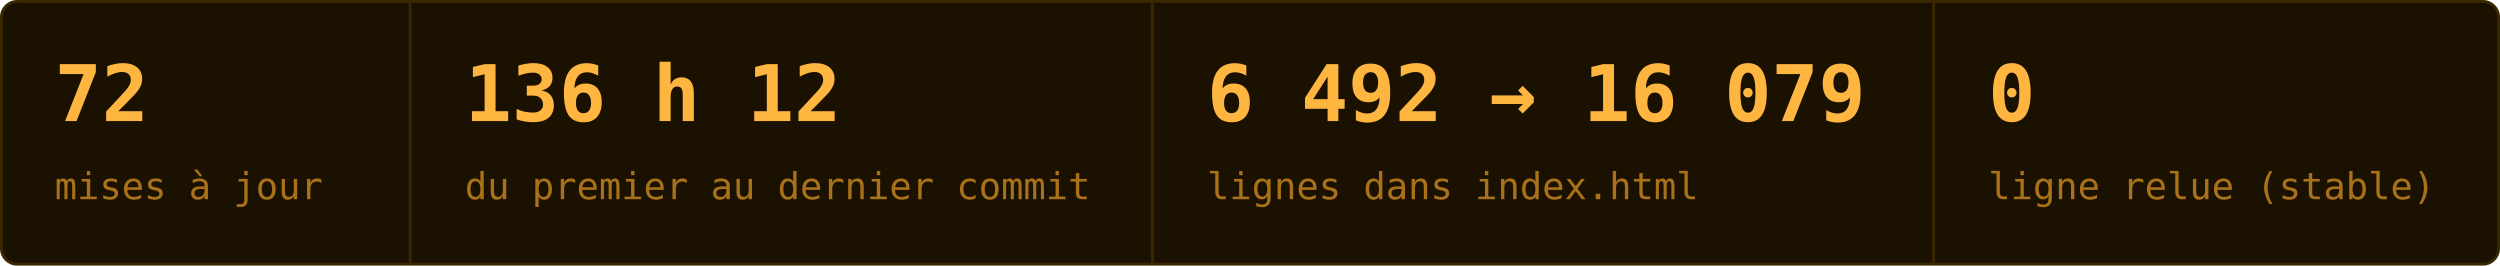
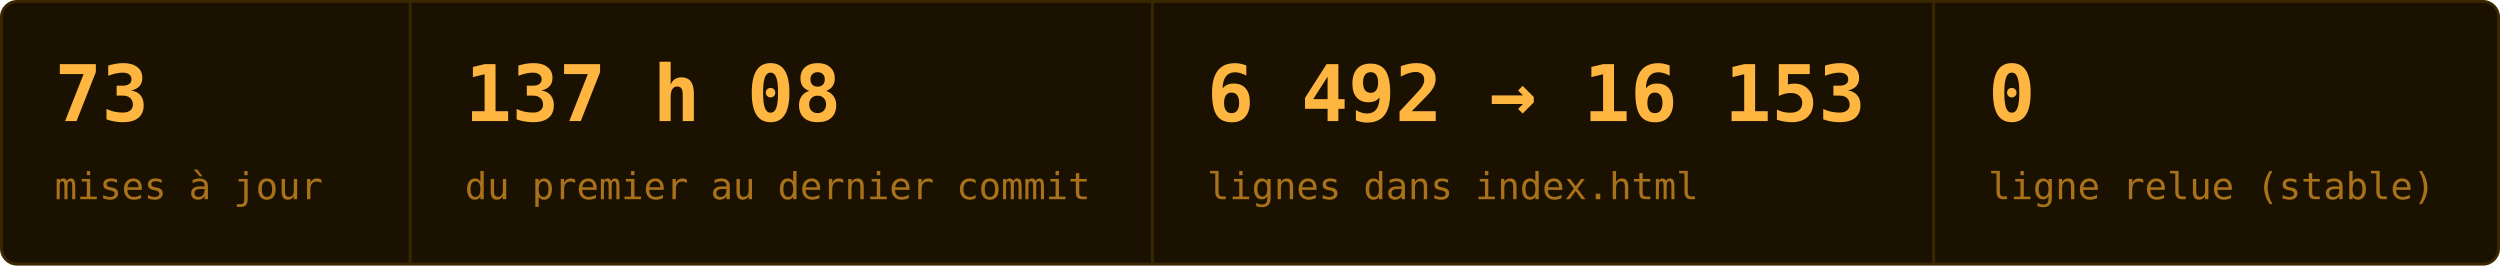
- <svg xmlns="http://www.w3.org/2000/svg" width="1280" height="136" viewBox="0 0 1280 136" role="img" aria-label="En chiffres : 72 mises à jour, 136 h 12 du premier au dernier commit, 6 492 → 16 079 lignes dans index.html, 0 ligne relue (stable)">
+ <svg xmlns="http://www.w3.org/2000/svg" width="1280" height="136" viewBox="0 0 1280 136" role="img" aria-label="En chiffres : 73 mises à jour, 137 h 08 du premier au dernier commit, 6 492 → 16 153 lignes dans index.html, 0 ligne relue (stable)">
  <rect x=".75" y=".75" width="1278.5" height="134.5" rx="8" fill="#1a1100" stroke="#3a2700" stroke-width="1.5" />
-   <text x="28.0" y="62" font-family="'JetBrains Mono', 'Cascadia Mono', Consolas, Menlo, 'DejaVu Sans Mono', monospace" font-size="40" font-weight="700" fill="#ffb641">72</text>
+   <text x="28.0" y="62" font-family="'JetBrains Mono', 'Cascadia Mono', Consolas, Menlo, 'DejaVu Sans Mono', monospace" font-size="40" font-weight="700" fill="#ffb641">73</text>
  <text x="28.0" y="102" font-family="'JetBrains Mono', 'Cascadia Mono', Consolas, Menlo, 'DejaVu Sans Mono', monospace" font-size="19" fill="#a8711a">mises à jour</text>
  <line x1="210.0" y1="1" x2="210.0" y2="135" stroke="#3a2700" stroke-width="1.5" />
-   <text x="238.0" y="62" font-family="'JetBrains Mono', 'Cascadia Mono', Consolas, Menlo, 'DejaVu Sans Mono', monospace" font-size="40" font-weight="700" fill="#ffb641">136 h 12</text>
+   <text x="238.0" y="62" font-family="'JetBrains Mono', 'Cascadia Mono', Consolas, Menlo, 'DejaVu Sans Mono', monospace" font-size="40" font-weight="700" fill="#ffb641">137 h 08</text>
  <text x="238.0" y="102" font-family="'JetBrains Mono', 'Cascadia Mono', Consolas, Menlo, 'DejaVu Sans Mono', monospace" font-size="19" fill="#a8711a">du premier au dernier commit</text>
  <line x1="590.0" y1="1" x2="590.0" y2="135" stroke="#3a2700" stroke-width="1.5" />
-   <text x="618.0" y="62" font-family="'JetBrains Mono', 'Cascadia Mono', Consolas, Menlo, 'DejaVu Sans Mono', monospace" font-size="40" font-weight="700" fill="#ffb641">6 492 → 16 079</text>
+   <text x="618.0" y="62" font-family="'JetBrains Mono', 'Cascadia Mono', Consolas, Menlo, 'DejaVu Sans Mono', monospace" font-size="40" font-weight="700" fill="#ffb641">6 492 → 16 153</text>
  <text x="618.0" y="102" font-family="'JetBrains Mono', 'Cascadia Mono', Consolas, Menlo, 'DejaVu Sans Mono', monospace" font-size="19" fill="#a8711a">lignes dans index.html</text>
  <line x1="990.0" y1="1" x2="990.0" y2="135" stroke="#3a2700" stroke-width="1.5" />
  <text x="1018.0" y="62" font-family="'JetBrains Mono', 'Cascadia Mono', Consolas, Menlo, 'DejaVu Sans Mono', monospace" font-size="40" font-weight="700" fill="#ffb641">0</text>
  <text x="1018.0" y="102" font-family="'JetBrains Mono', 'Cascadia Mono', Consolas, Menlo, 'DejaVu Sans Mono', monospace" font-size="19" fill="#a8711a">ligne relue (stable)</text>
</svg>
